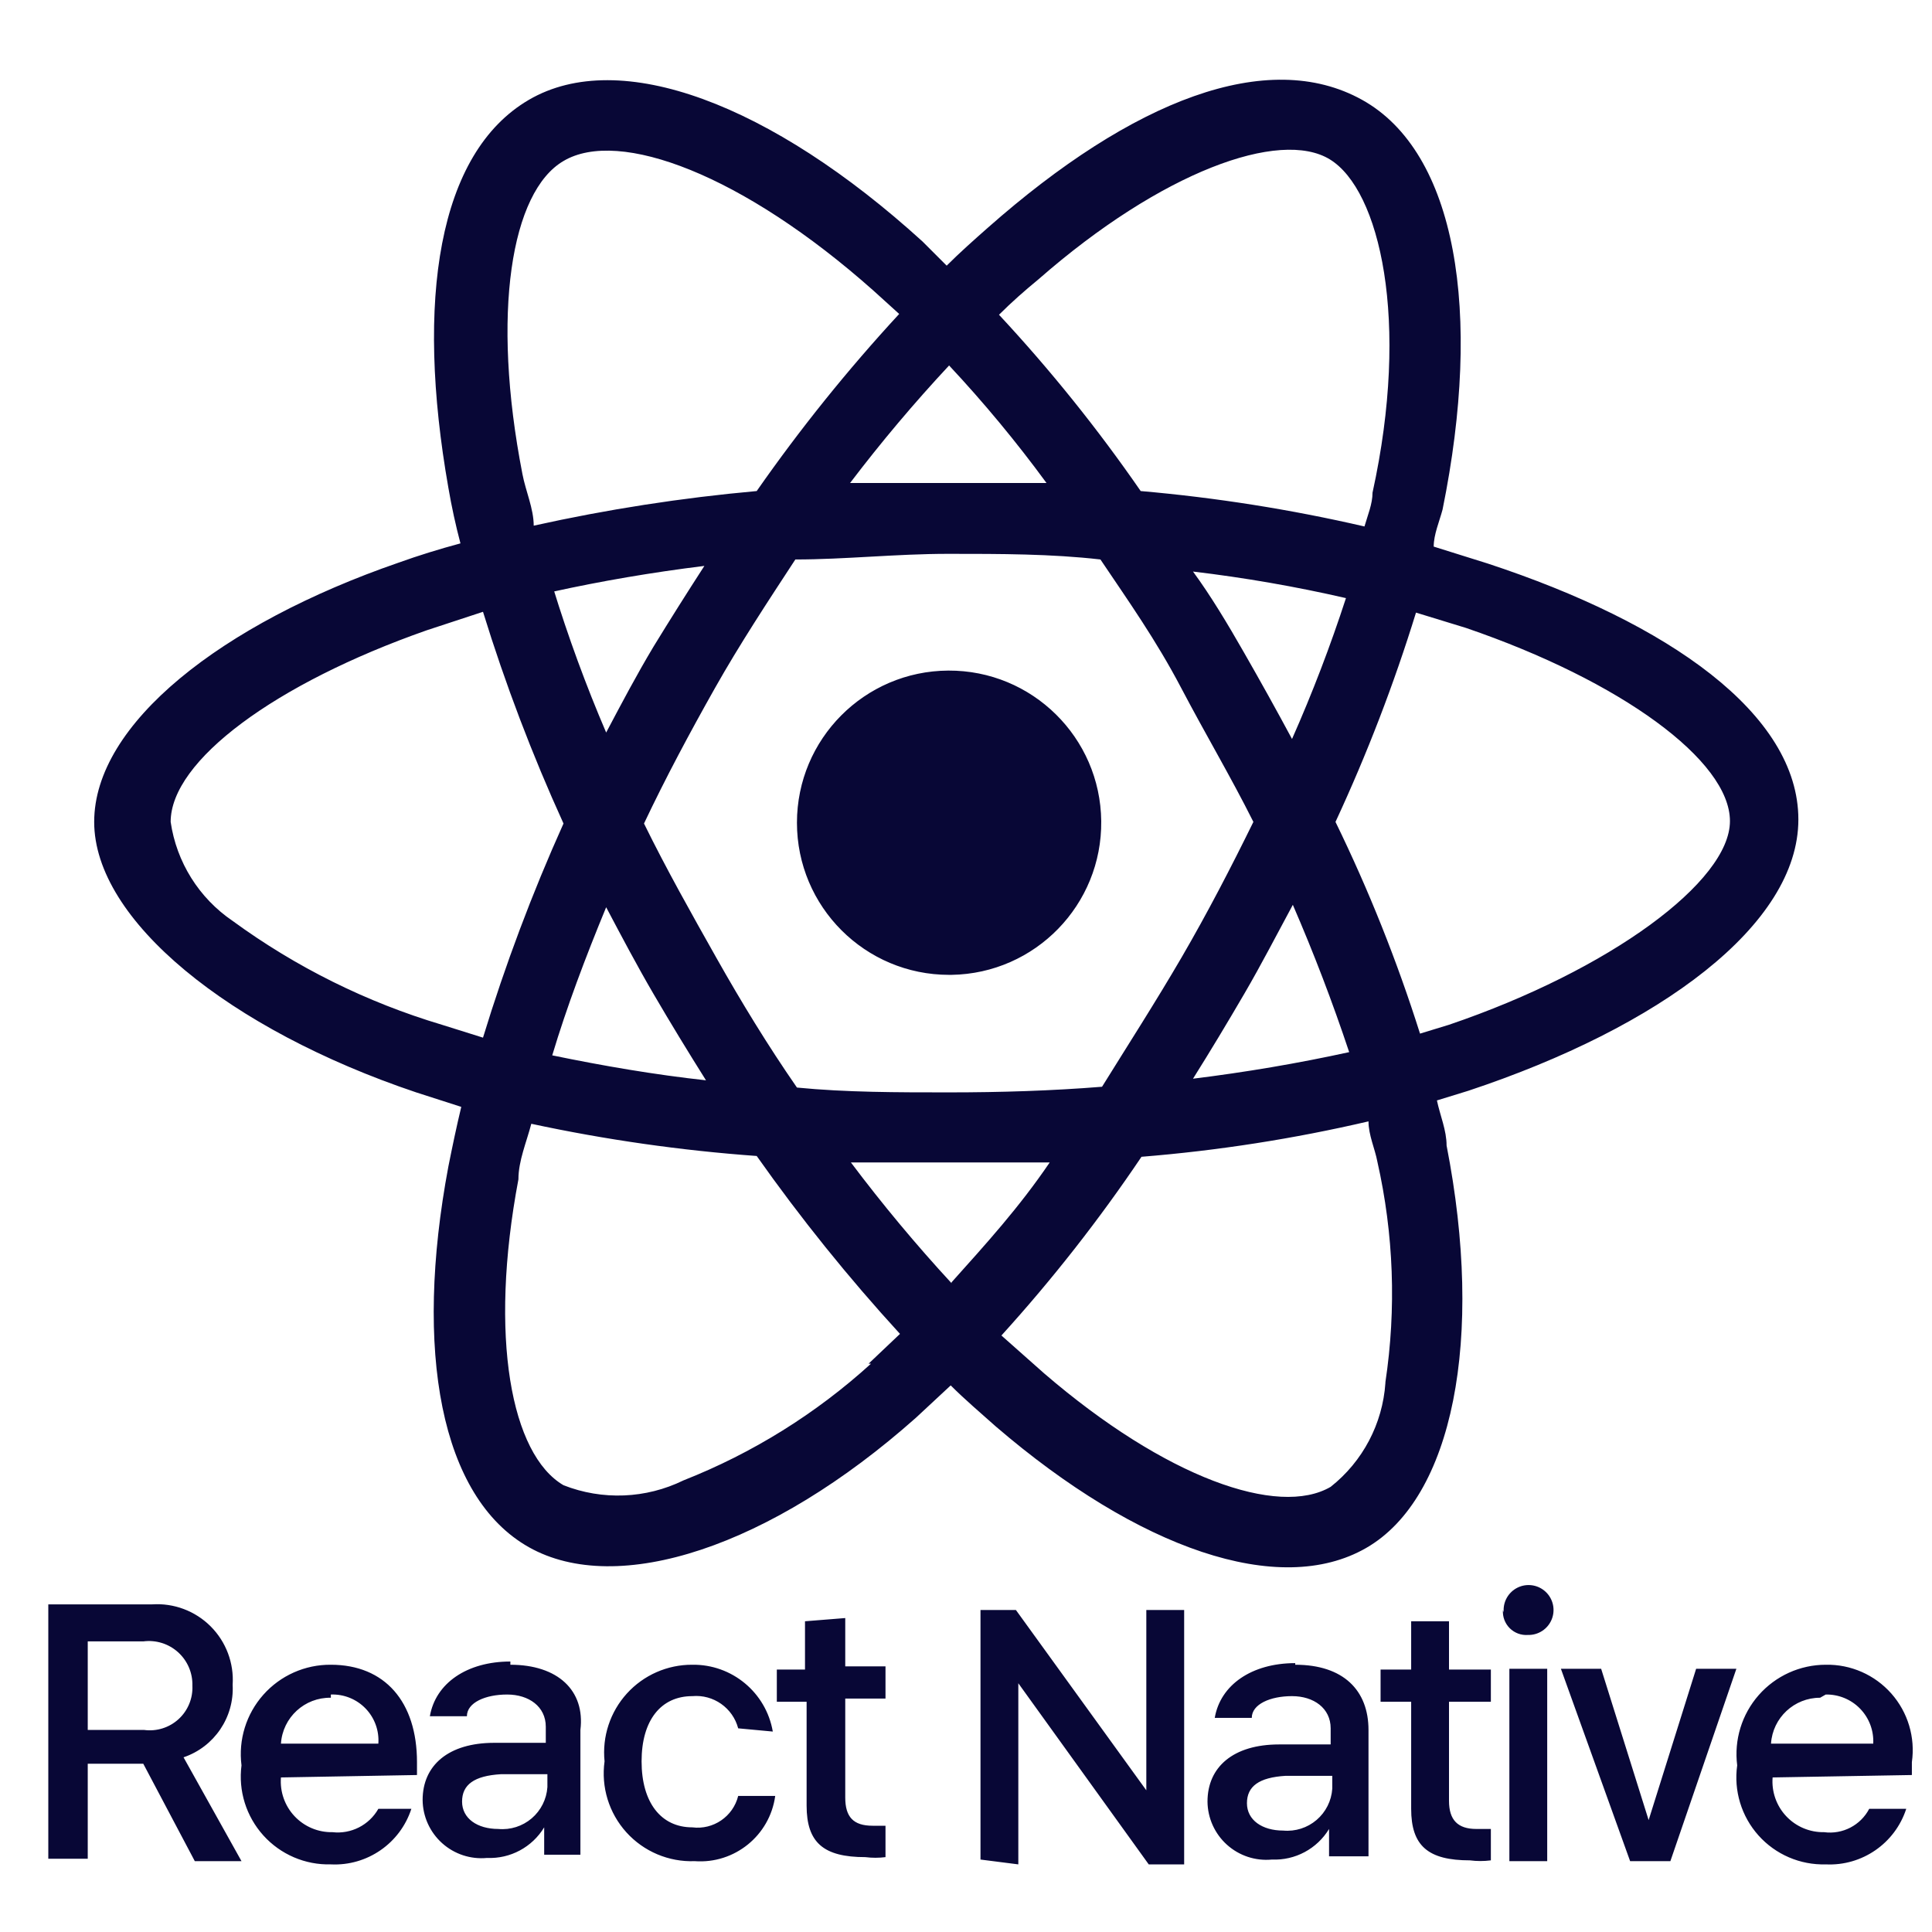
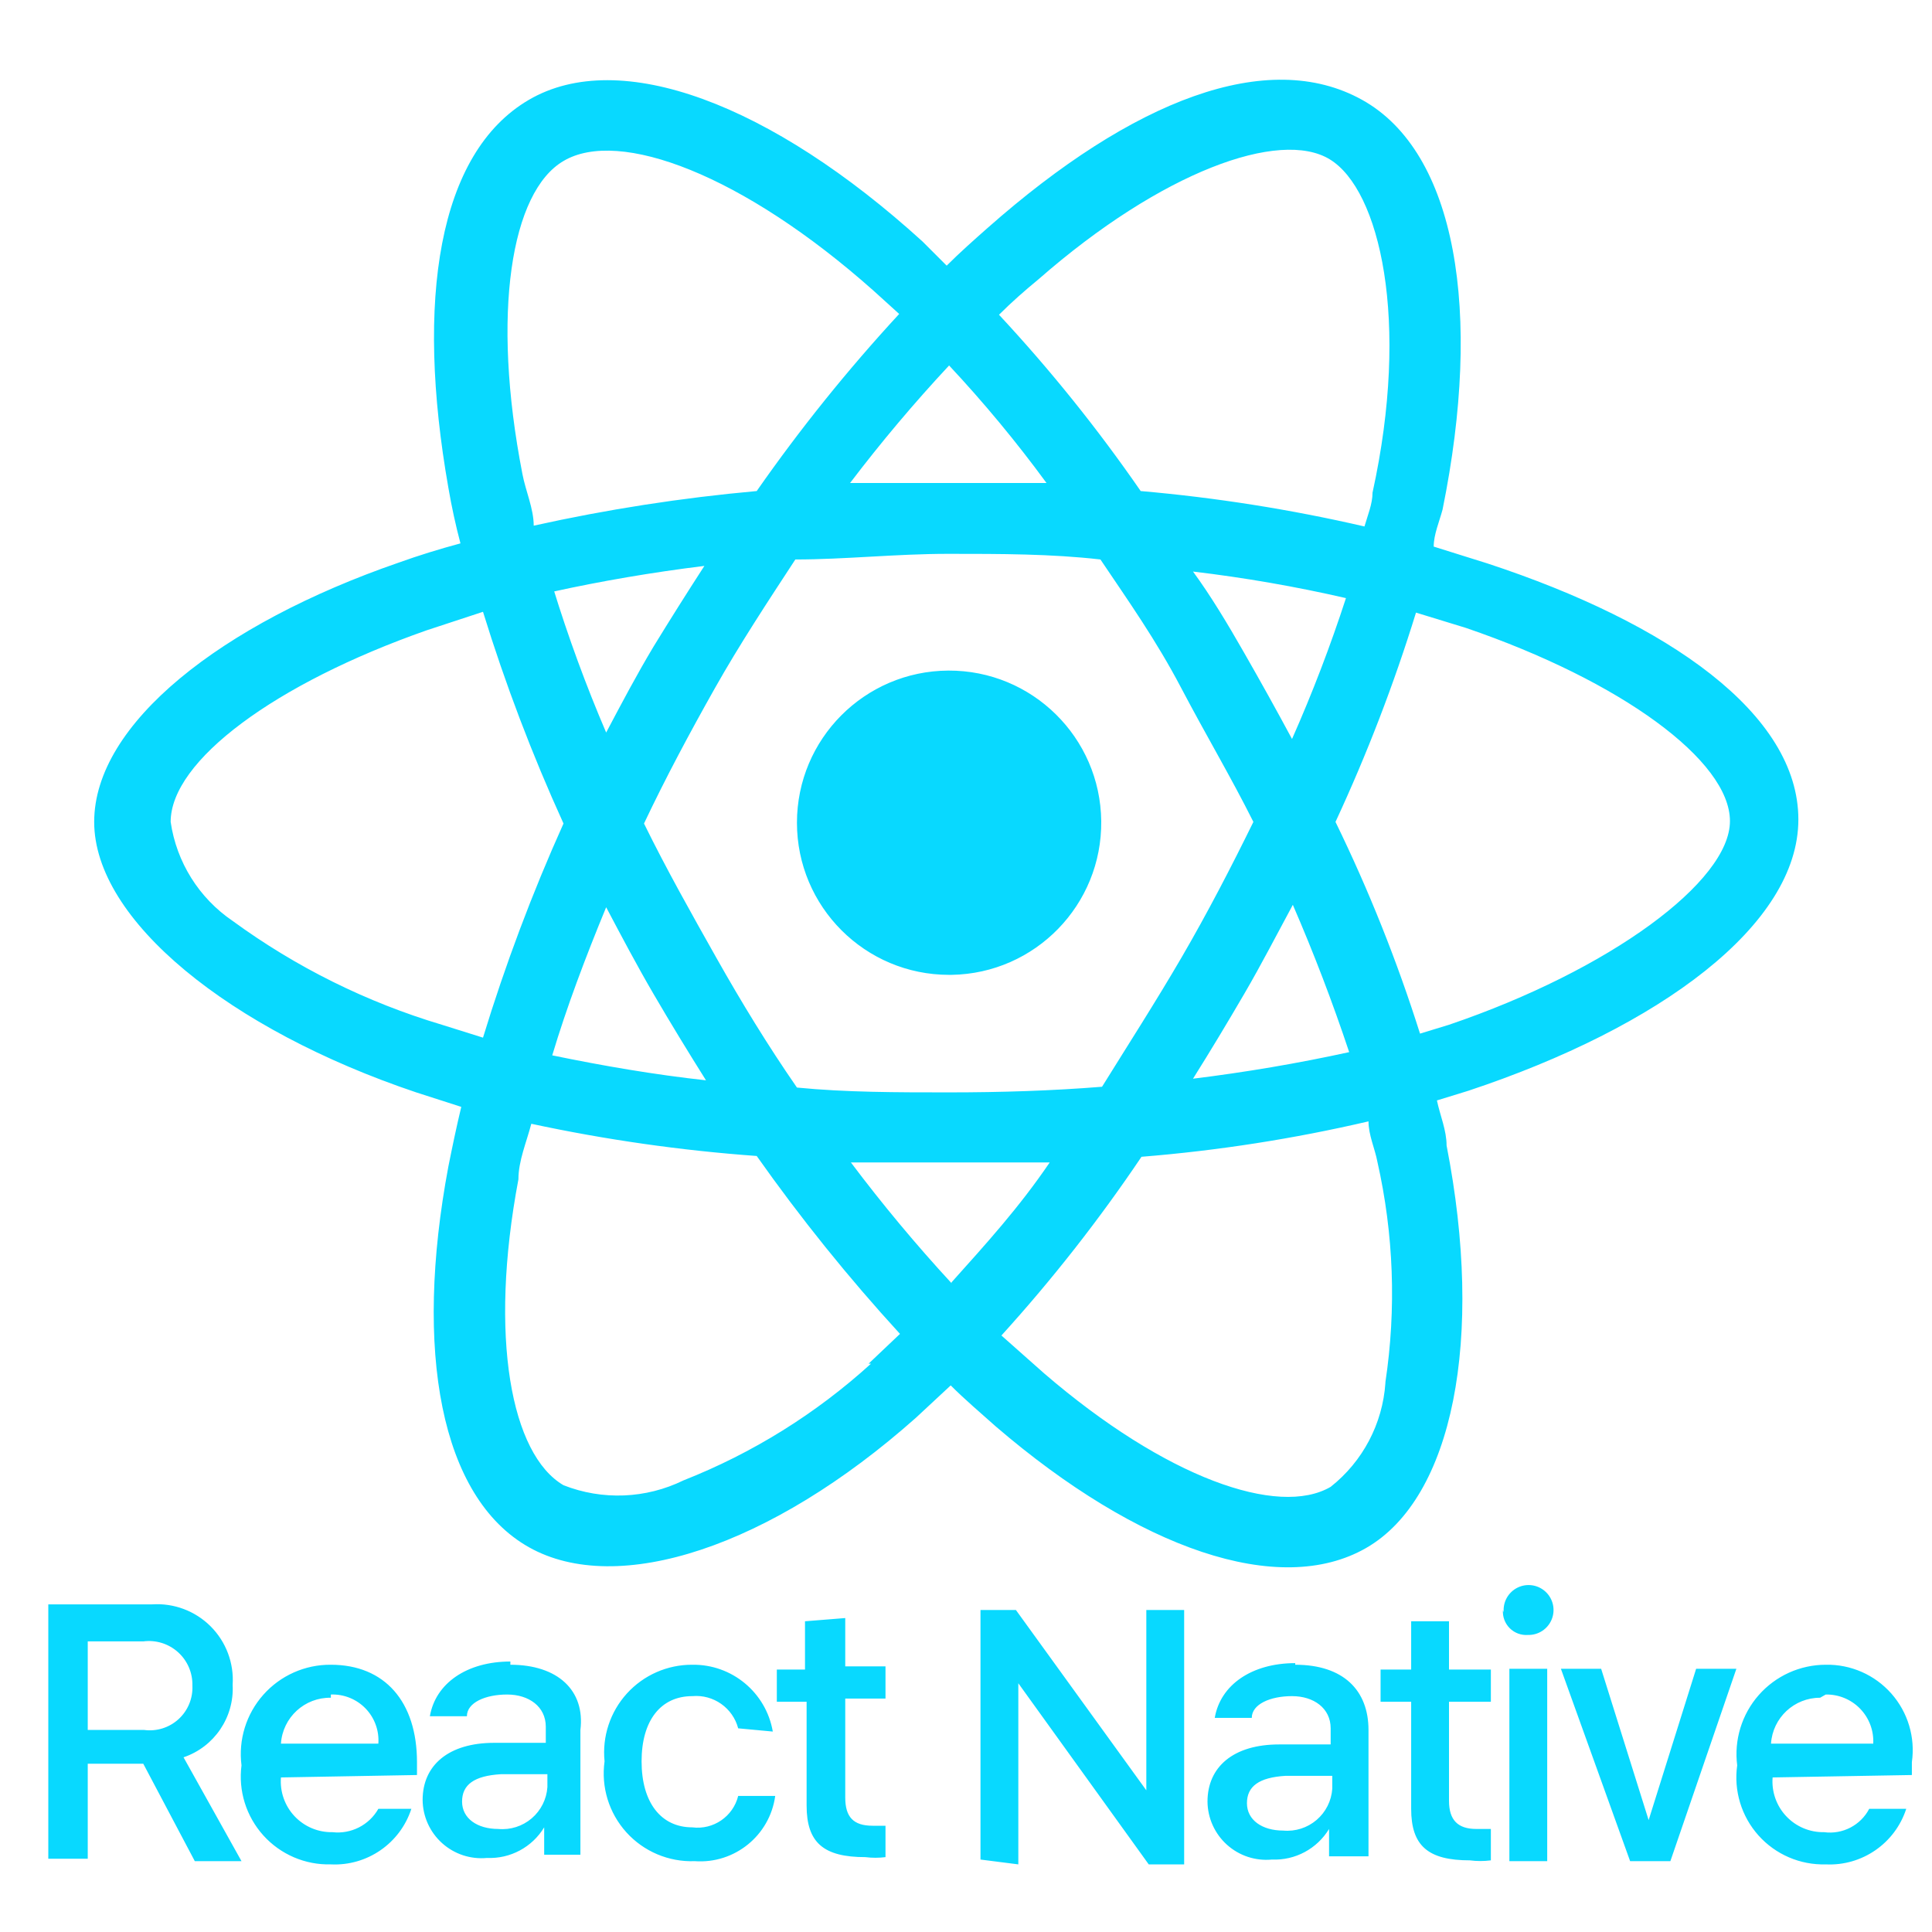
<svg xmlns="http://www.w3.org/2000/svg" height="24" viewBox="0 0 24 24" width="24">
-   <path d="m18.48 7-.67-.21c0-.15.07-.31.11-.46.5-2.46.17-4.44-1-5.09s-2.85 0-4.65 1.59c-.17.15-.35.31-.51.47l-.3-.3c-1.88-1.71-3.76-2.42-4.89-1.76s-1.41 2.49-1 4.82q.06.35.15.69c-.26.07-.52.15-.77.24-2.2.76-3.78 2-3.78 3.22s1.68 2.58 4 3.36l.56.18c-.06.25-.11.49-.16.74-.43 2.29-.1 4.11 1 4.73s3 0 4.81-1.61l.43-.4c.18.18.37.34.56.51 1.77 1.52 3.52 2.13 4.6 1.51s1.47-2.6 1-5c0-.19-.08-.37-.12-.56l.39-.12c2.38-.79 4.1-2.06 4.1-3.37s-1.61-2.44-3.86-3.18zm-5.58-3.53c1.53-1.34 3-1.87 3.62-1.49s1 2 .53 4.14c0 .14-.06.28-.1.42a20.1 20.1 0 0 0 -2.78-.44 19.39 19.39 0 0 0 -1.76-2.19c.16-.16.32-.3.49-.44zm-4.78 8.88c.21.36.43.72.65 1.07-.64-.07-1.28-.18-1.91-.31.18-.6.41-1.21.67-1.84.19.36.38.72.59 1.08zm-1.25-5c.59-.13 1.23-.24 1.88-.32q-.33.51-.63 1c-.21.35-.4.71-.59 1.07a18 18 0 0 1 -.66-1.8zm1.13 2.88c.27-.57.57-1.13.88-1.68s.66-1.08 1-1.6c.62 0 1.25-.07 1.9-.07s1.28 0 1.89.07c.35.52.69 1 1 1.59s.62 1.11.9 1.67c-.28.57-.57 1.13-.89 1.68s-.68 1.11-.99 1.61c-.62.05-1.26.07-1.9.07s-1.28 0-1.89-.06c-.36-.52-.69-1.06-1-1.61s-.62-1.1-.9-1.67zm7.46 2.11c.21-.36.4-.73.6-1.1.26.6.49 1.2.7 1.83-.64.14-1.29.25-1.94.33.22-.35.43-.7.64-1.06zm.59-3.16q-.29-.54-.6-1.08c-.2-.35-.41-.7-.63-1a17.87 17.87 0 0 1 1.9.33 18.27 18.27 0 0 1 -.67 1.75zm-4.26-4.64a15.82 15.82 0 0 1 1.21 1.46q-1.21 0-2.44 0a18.93 18.93 0 0 1 1.23-1.46zm-4.79-2.54c.69-.41 2.23.17 3.85 1.61l.32.29a20.76 20.76 0 0 0 -1.77 2.2 21.83 21.83 0 0 0 -2.77.43c0-.21-.1-.43-.14-.64-.39-2-.14-3.51.51-3.89zm-1 10.89-.51-.16a8.55 8.55 0 0 1 -2.6-1.29 1.8 1.8 0 0 1 -.77-1.23c0-.76 1.3-1.72 3.18-2.38l.7-.23a22 22 0 0 0 1 2.63 22.51 22.51 0 0 0 -1 2.66zm4.82 4.05a7.61 7.61 0 0 1 -2.33 1.45 1.85 1.85 0 0 1 -1.49.06c-.65-.38-.93-1.84-.56-3.8 0-.23.1-.46.16-.69a20.3 20.3 0 0 0 2.8.4 22.34 22.34 0 0 0 1.78 2.21l-.39.37zm1-1a19.46 19.46 0 0 1 -1.25-1.5h1.22s.84 0 1.25 0c-.38.56-.79 1.01-1.22 1.49zm5.39 1.24a1.8 1.8 0 0 1 -.68 1.29c-.65.38-2.05-.11-3.56-1.41l-.53-.47a19.54 19.54 0 0 0 1.74-2.22 19.21 19.21 0 0 0 2.82-.44c0 .17.08.34.11.5a7.42 7.42 0 0 1 .1 2.74zm.79-4.45-.36.11a19.22 19.22 0 0 0 -1.05-2.63 20.55 20.55 0 0 0 1-2.6l.62.19c1.93.66 3.28 1.65 3.28 2.4s-1.49 1.85-3.49 2.53zm-6.18-.62a1.89 1.89 0 1 0 -1.92-1.89 1.89 1.89 0 0 0 1.89 1.89zm-9.54 9.72a.9.9 0 0 0 .61-.9.94.94 0 0 0 -1-1h-1.29v3.16h.49v-1.18h.69l.64 1.21h.58zm-.49-.34h-.7v-1.1h.69a.54.54 0 0 1 .61.55.53.53 0 0 1 -.6.55zm3.39.56v-.16c0-.75-.4-1.21-1.07-1.21a1.11 1.11 0 0 0 -1.11 1.25 1.09 1.09 0 0 0 1.11 1.23 1 1 0 0 0 1-.69h-.41a.58.58 0 0 1 -.57.29.63.63 0 0 1 -.64-.68zm-1.07-1a.57.57 0 0 1 .59.61h-1.21a.61.61 0 0 1 .62-.57zm2.23-.41c-.54 0-.93.27-1 .68h.46c0-.17.23-.27.5-.27s.48.15.48.4v.2h-.64c-.57 0-.89.28-.89.71a.73.73 0 0 0 .8.72.79.79 0 0 0 .71-.38v.34h.45v-1.55c.06-.49-.28-.81-.87-.81zm.46 1.56a.56.56 0 0 1 -.61.52c-.26 0-.45-.13-.45-.34s.15-.32.48-.34h.58zm2.37-.73a.54.54 0 0 0 -.57-.4c-.39 0-.63.3-.63.81s.24.82.63.82a.52.52 0 0 0 .57-.39h.46a.94.94 0 0 1 -1 .81 1.09 1.09 0 0 1 -1.12-1.24 1.09 1.09 0 0 1 1.09-1.2 1 1 0 0 1 1 .83zm1.33-1.37v.6h.5v.4h-.5v1.23c0 .24.1.35.34.35h.16v.39a1 1 0 0 1 -.25 0c-.52 0-.73-.18-.73-.64v-1.29h-.37v-.4h.35v-.6zm1.68 3v-3.1h.44l1.62 2.24v-2.24h.47v3.16h-.44l-1.62-2.25v2.25zm3.91-2.44c-.54 0-.93.27-1 .68h.46c0-.17.23-.27.5-.27s.48.15.48.4v.2h-.64c-.57 0-.89.28-.89.71a.73.73 0 0 0 .8.72.79.79 0 0 0 .71-.38v.34h.49v-1.57c0-.49-.31-.81-.91-.81zm.46 1.56a.56.56 0 0 1 -.61.52c-.26 0-.45-.13-.45-.34s.15-.32.48-.34h.58zm1.45-2.08v.6h.52v.4h-.52v1.23c0 .24.11.35.34.35h.18v.39a1 1 0 0 1 -.26 0c-.52 0-.73-.18-.73-.64v-1.33h-.38v-.4h.38v-.6zm.68-.11a.31.31 0 1 1 .3.28.29.29 0 0 1 -.31-.31zm.07.7h.47v2.39h-.47zm2 2.39h-.5l-.86-2.39h.5l.59 1.88.59-1.88h.5zm3-1.07v-.16a1.06 1.06 0 0 0 -1.07-1.21 1.11 1.11 0 0 0 -1.1 1.25 1.08 1.08 0 0 0 1.1 1.23 1 1 0 0 0 1-.69h-.46a.55.55 0 0 1 -.56.29.63.63 0 0 1 -.64-.68zm-1.07-1a.58.58 0 0 1 .59.61h-1.27a.61.61 0 0 1 .61-.57z" fill="#080736" />
+   <path d="m18.48 7-.67-.21c0-.15.07-.31.11-.46.5-2.46.17-4.44-1-5.09s-2.85 0-4.65 1.59c-.17.15-.35.31-.51.47l-.3-.3c-1.88-1.71-3.76-2.42-4.89-1.76s-1.41 2.49-1 4.82q.06.35.15.69c-.26.07-.52.15-.77.24-2.2.76-3.78 2-3.78 3.22s1.68 2.58 4 3.36l.56.18c-.06.25-.11.49-.16.74-.43 2.29-.1 4.11 1 4.73s3 0 4.81-1.61l.43-.4c.18.18.37.34.56.51 1.77 1.52 3.52 2.13 4.6 1.51s1.47-2.6 1-5c0-.19-.08-.37-.12-.56l.39-.12c2.38-.79 4.1-2.06 4.1-3.37s-1.61-2.44-3.86-3.18zm-5.58-3.53c1.53-1.34 3-1.87 3.62-1.49s1 2 .53 4.14c0 .14-.06.28-.1.42a20.1 20.1 0 0 0 -2.78-.44 19.39 19.39 0 0 0 -1.76-2.19c.16-.16.32-.3.49-.44zm-4.78 8.88c.21.36.43.72.65 1.07-.64-.07-1.28-.18-1.91-.31.18-.6.41-1.21.67-1.84.19.36.38.72.59 1.08zm-1.25-5c.59-.13 1.23-.24 1.88-.32q-.33.51-.63 1c-.21.35-.4.71-.59 1.07a18 18 0 0 1 -.66-1.8zm1.13 2.88c.27-.57.57-1.13.88-1.68s.66-1.08 1-1.6c.62 0 1.25-.07 1.9-.07s1.28 0 1.89.07c.35.52.69 1 1 1.59s.62 1.11.9 1.67c-.28.57-.57 1.13-.89 1.68s-.68 1.11-.99 1.61c-.62.05-1.26.07-1.9.07s-1.28 0-1.89-.06c-.36-.52-.69-1.06-1-1.61s-.62-1.1-.9-1.67zm7.46 2.11c.21-.36.4-.73.6-1.1.26.6.49 1.2.7 1.83-.64.14-1.29.25-1.94.33.22-.35.43-.7.64-1.06zm.59-3.16q-.29-.54-.6-1.08c-.2-.35-.41-.7-.63-1a17.87 17.87 0 0 1 1.9.33 18.27 18.27 0 0 1 -.67 1.75zm-4.26-4.64a15.82 15.82 0 0 1 1.21 1.46q-1.21 0-2.44 0a18.93 18.93 0 0 1 1.23-1.46zm-4.79-2.54c.69-.41 2.23.17 3.85 1.61l.32.29a20.76 20.76 0 0 0 -1.77 2.2 21.83 21.83 0 0 0 -2.77.43c0-.21-.1-.43-.14-.64-.39-2-.14-3.51.51-3.89zm-1 10.89-.51-.16a8.55 8.55 0 0 1 -2.6-1.29 1.8 1.8 0 0 1 -.77-1.23c0-.76 1.3-1.72 3.18-2.38l.7-.23a22 22 0 0 0 1 2.63 22.51 22.51 0 0 0 -1 2.66zm4.82 4.05a7.61 7.61 0 0 1 -2.33 1.45 1.85 1.85 0 0 1 -1.49.06c-.65-.38-.93-1.84-.56-3.8 0-.23.1-.46.16-.69a20.3 20.3 0 0 0 2.8.4 22.34 22.34 0 0 0 1.78 2.21l-.39.37zm1-1a19.46 19.46 0 0 1 -1.25-1.5h1.22s.84 0 1.25 0c-.38.56-.79 1.01-1.22 1.49zm5.39 1.24a1.8 1.8 0 0 1 -.68 1.29c-.65.38-2.05-.11-3.56-1.41l-.53-.47a19.54 19.54 0 0 0 1.74-2.22 19.21 19.21 0 0 0 2.82-.44c0 .17.08.34.11.5a7.42 7.42 0 0 1 .1 2.74zm.79-4.45-.36.11a19.22 19.22 0 0 0 -1.05-2.63 20.55 20.55 0 0 0 1-2.6l.62.19c1.93.66 3.28 1.65 3.28 2.4s-1.49 1.85-3.49 2.53zm-6.18-.62a1.89 1.89 0 1 0 -1.92-1.89 1.89 1.89 0 0 0 1.89 1.89zm-9.54 9.72a.9.9 0 0 0 .61-.9.94.94 0 0 0 -1-1h-1.29v3.16h.49v-1.18h.69l.64 1.21h.58zm-.49-.34h-.7v-1.1h.69a.54.54 0 0 1 .61.55.53.53 0 0 1 -.6.55zm3.39.56v-.16c0-.75-.4-1.21-1.07-1.21a1.11 1.11 0 0 0 -1.11 1.25 1.09 1.09 0 0 0 1.11 1.23 1 1 0 0 0 1-.69h-.41a.58.58 0 0 1 -.57.29.63.63 0 0 1 -.64-.68zm-1.07-1a.57.57 0 0 1 .59.61h-1.21a.61.61 0 0 1 .62-.57zm2.23-.41c-.54 0-.93.27-1 .68h.46c0-.17.23-.27.5-.27s.48.15.48.4v.2h-.64c-.57 0-.89.28-.89.71a.73.73 0 0 0 .8.72.79.79 0 0 0 .71-.38v.34h.45v-1.55c.06-.49-.28-.81-.87-.81zm.46 1.56a.56.56 0 0 1 -.61.52c-.26 0-.45-.13-.45-.34s.15-.32.48-.34h.58zm2.37-.73a.54.54 0 0 0 -.57-.4c-.39 0-.63.3-.63.81s.24.82.63.82a.52.52 0 0 0 .57-.39h.46a.94.94 0 0 1 -1 .81 1.09 1.09 0 0 1 -1.12-1.24 1.09 1.09 0 0 1 1.09-1.2 1 1 0 0 1 1 .83zm1.33-1.37v.6h.5v.4h-.5v1.23c0 .24.1.35.34.35h.16v.39a1 1 0 0 1 -.25 0c-.52 0-.73-.18-.73-.64v-1.29h-.37v-.4h.35v-.6zm1.68 3v-3.1h.44l1.62 2.24v-2.24h.47v3.16h-.44l-1.62-2.25v2.25zm3.91-2.44c-.54 0-.93.27-1 .68h.46c0-.17.23-.27.5-.27s.48.15.48.4v.2h-.64c-.57 0-.89.28-.89.71a.73.73 0 0 0 .8.72.79.79 0 0 0 .71-.38v.34h.49v-1.57c0-.49-.31-.81-.91-.81zm.46 1.56a.56.56 0 0 1 -.61.52c-.26 0-.45-.13-.45-.34s.15-.32.48-.34h.58zm1.45-2.08v.6h.52v.4h-.52v1.23c0 .24.11.35.34.35h.18v.39a1 1 0 0 1 -.26 0c-.52 0-.73-.18-.73-.64v-1.33h-.38v-.4h.38v-.6zm.68-.11a.31.31 0 1 1 .3.28.29.29 0 0 1 -.31-.31zm.07.7h.47v2.39h-.47zm2 2.39h-.5l-.86-2.39h.5l.59 1.88.59-1.88h.5zm3-1.07v-.16a1.06 1.06 0 0 0 -1.07-1.21 1.11 1.11 0 0 0 -1.1 1.25 1.08 1.08 0 0 0 1.1 1.23 1 1 0 0 0 1-.69h-.46a.55.55 0 0 1 -.56.29.63.63 0 0 1 -.64-.68zm-1.07-1a.58.58 0 0 1 .59.61h-1.27a.61.61 0 0 1 .61-.57z" fill="#08d9ff" />
</svg>
